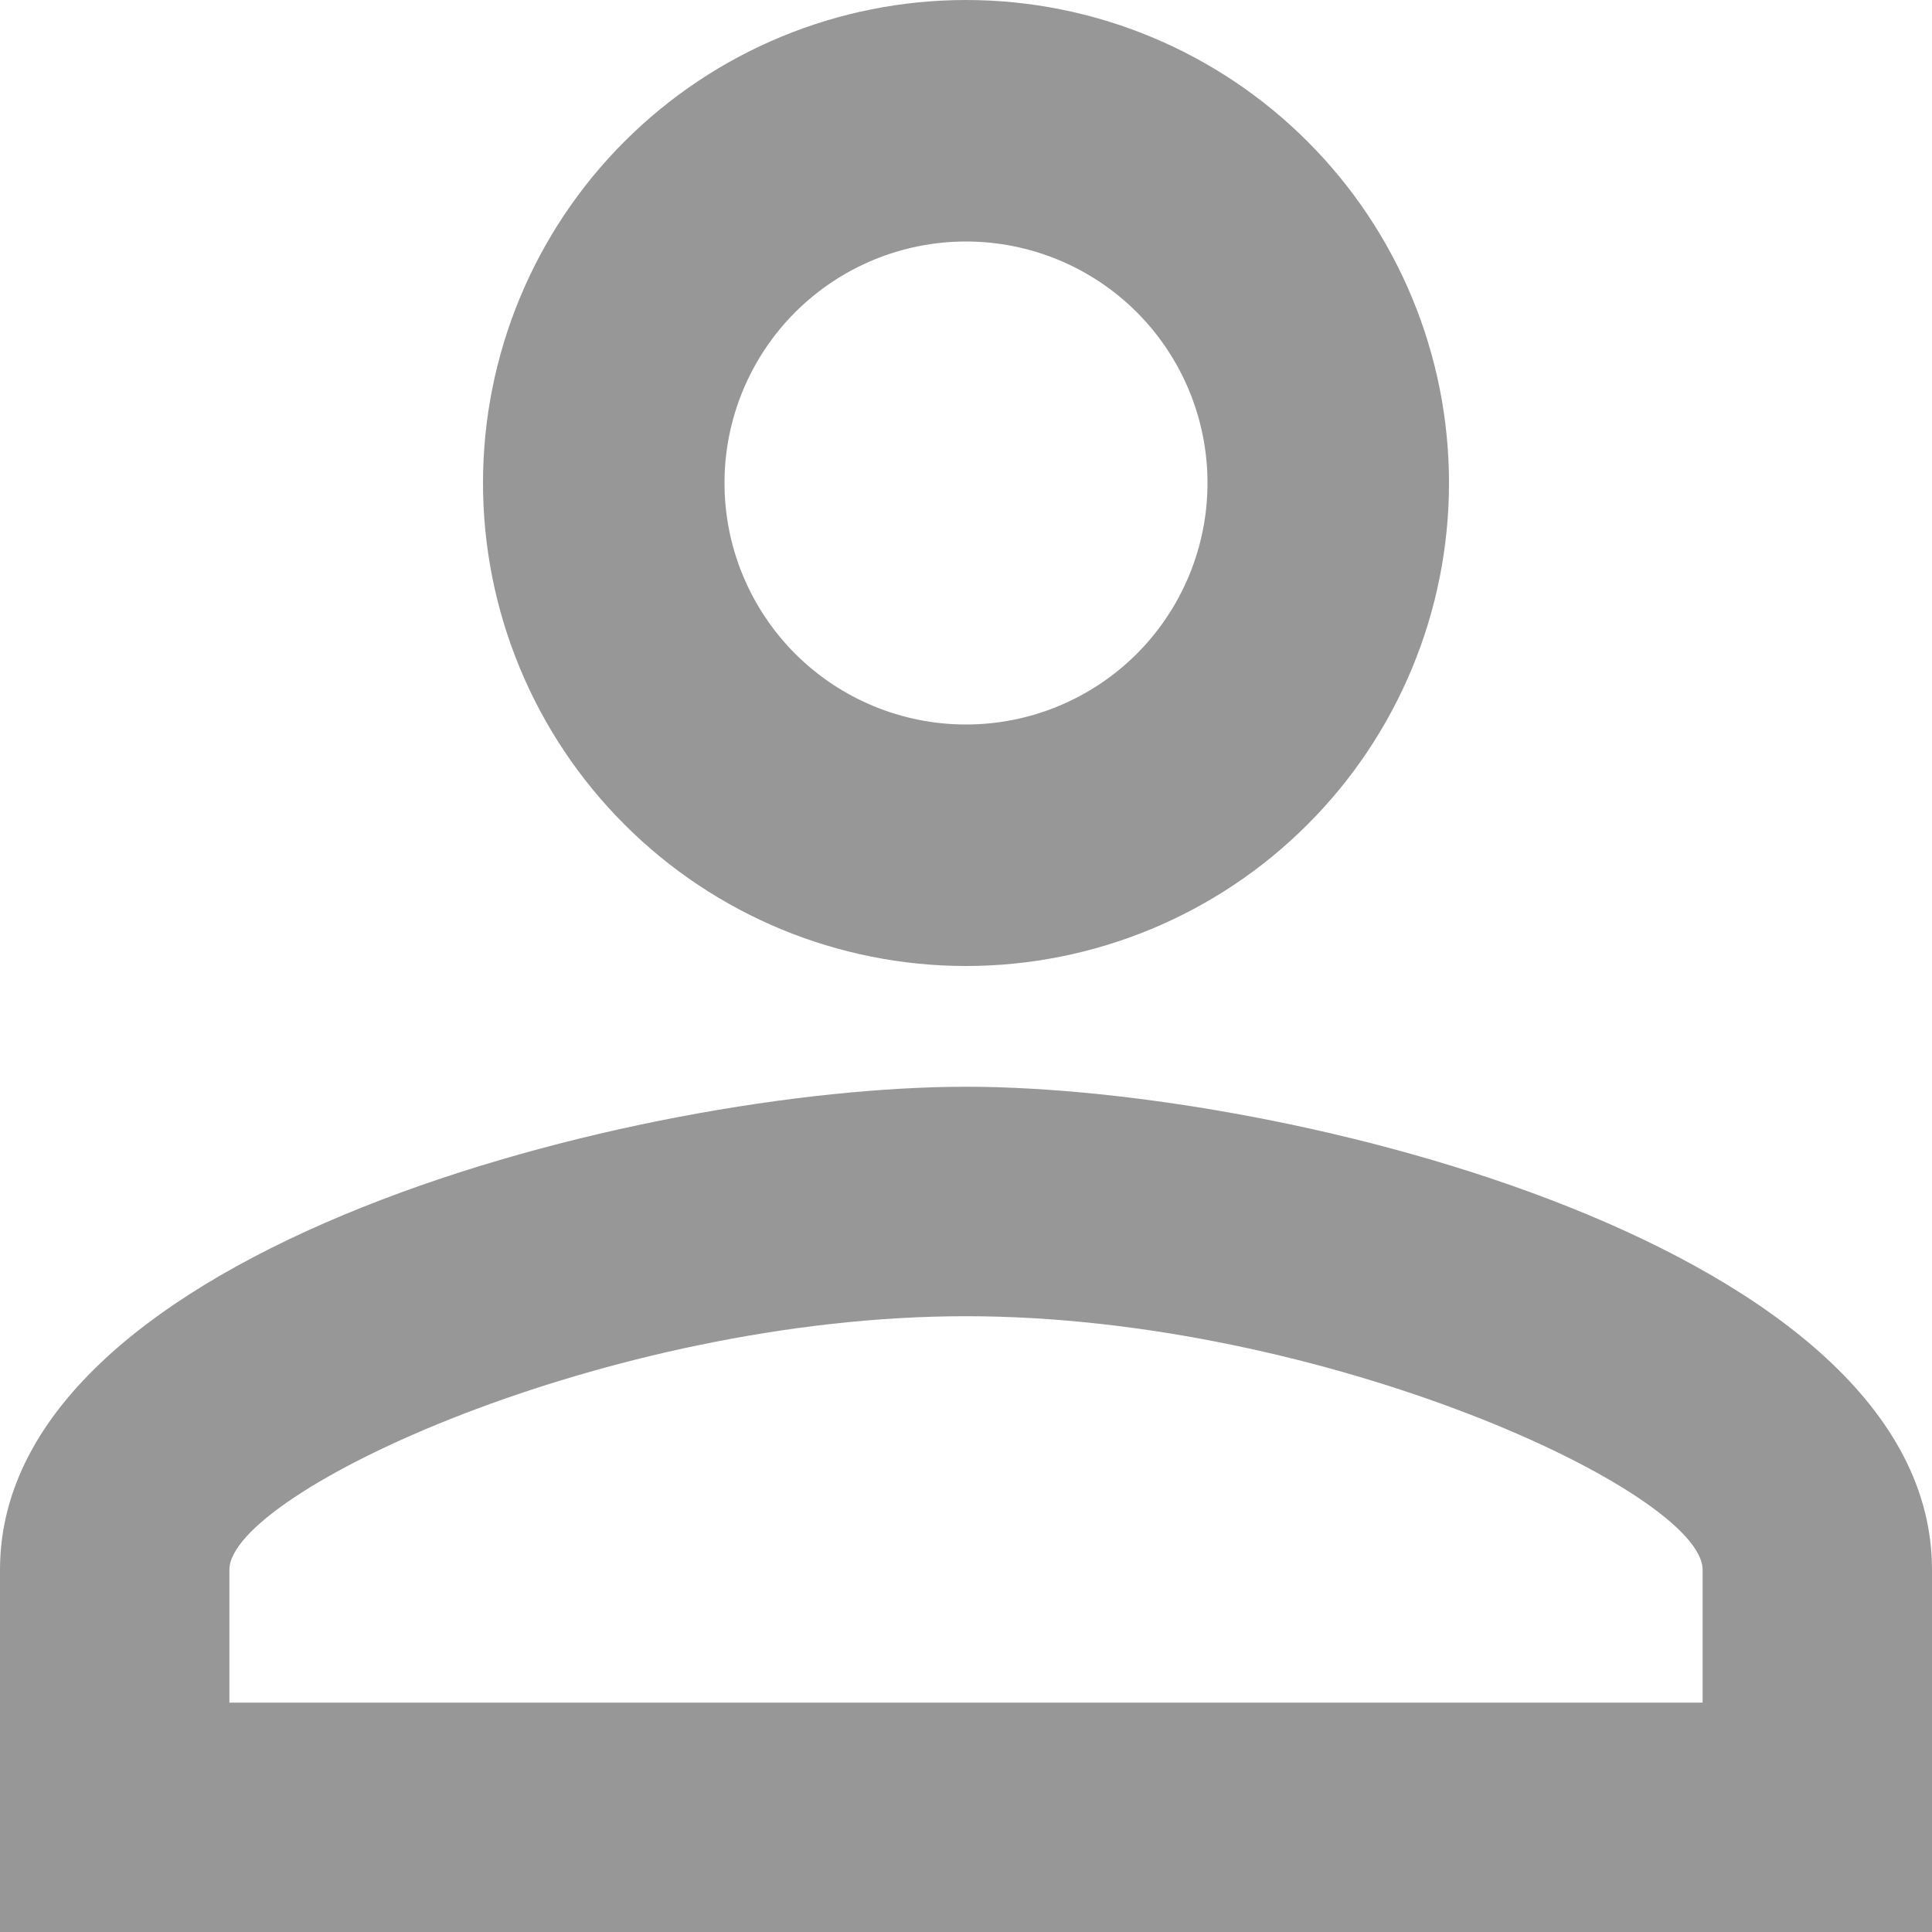
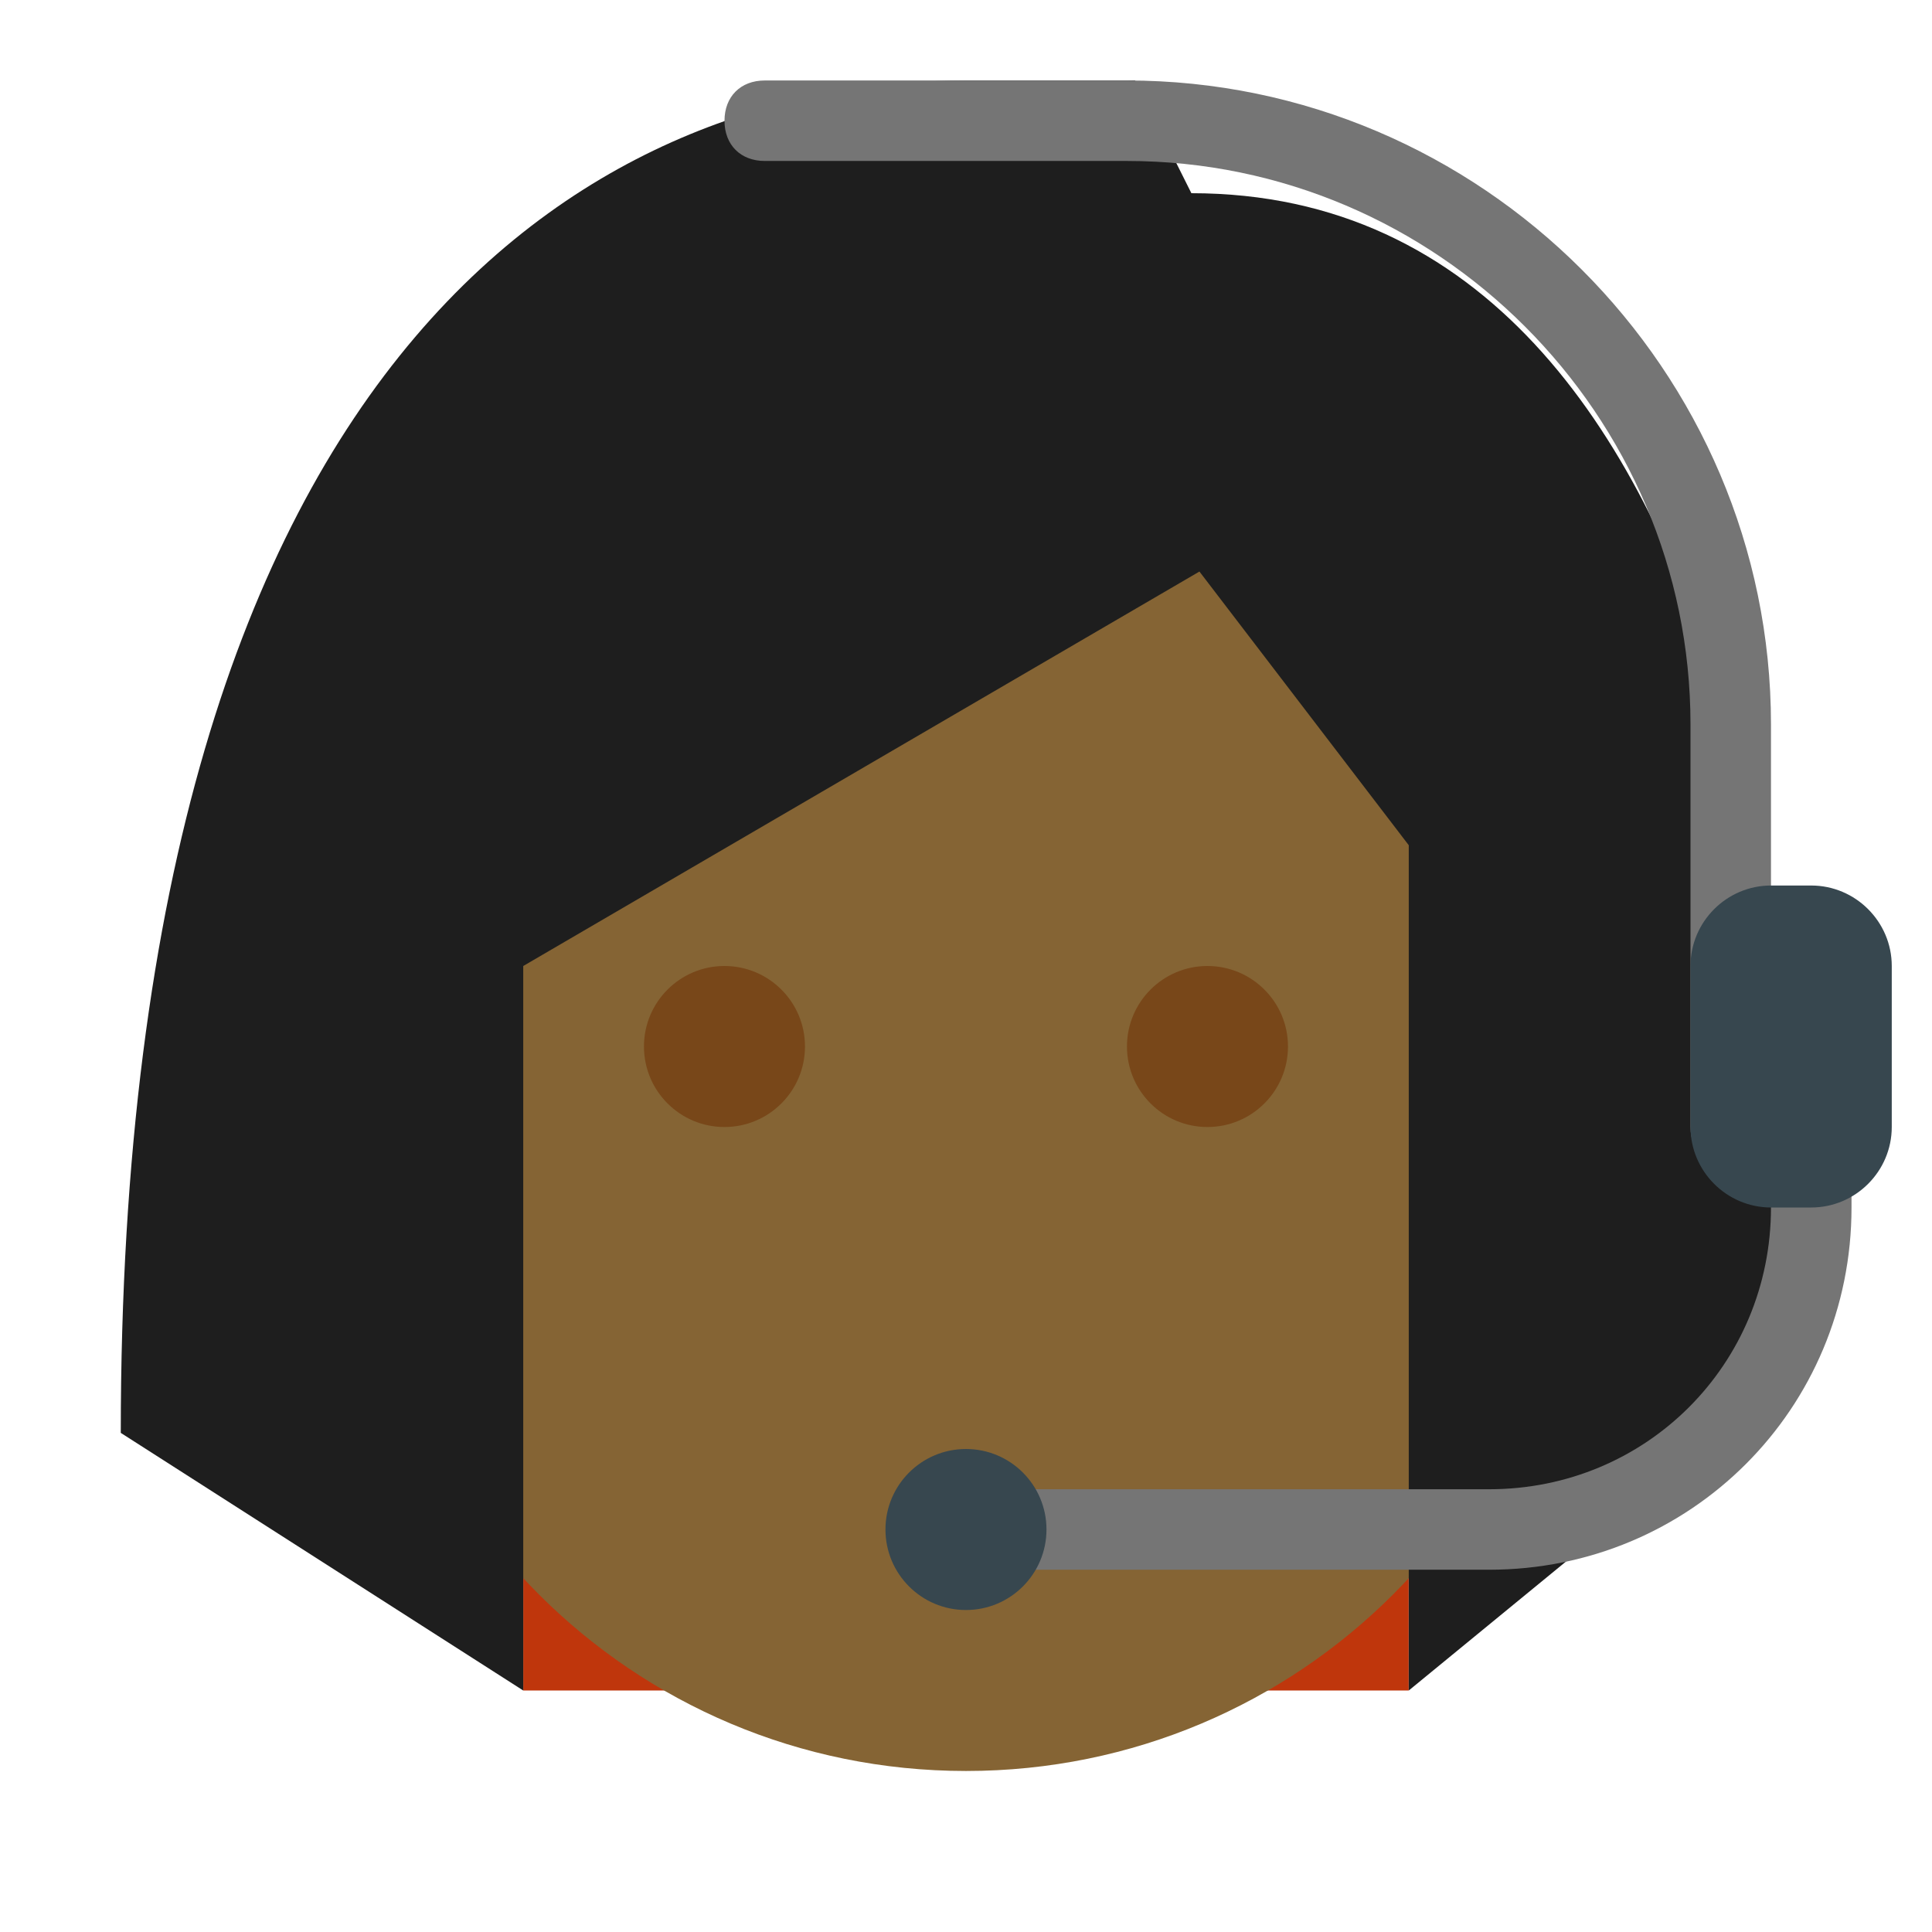
- <svg xmlns="http://www.w3.org/2000/svg" width="33" height="33" viewBox="0 0 30 30" fill="none">
-   <path d="M15 0C16.989 0 18.897 0.79 20.303 2.197C21.71 3.603 22.5 5.511 22.5 7.5C22.5 9.489 21.71 11.397 20.303 12.803C18.897 14.21 16.989 15 15 15C13.011 15 11.103 14.21 9.697 12.803C8.29 11.397 7.5 9.489 7.5 7.5C7.5 5.511 8.29 3.603 9.697 2.197C11.103 0.79 13.011 0 15 0ZM15 3.75C14.005 3.75 13.052 4.145 12.348 4.848C11.645 5.552 11.25 6.505 11.25 7.5C11.25 8.495 11.645 9.448 12.348 10.152C13.052 10.855 14.005 11.25 15 11.25C15.995 11.25 16.948 10.855 17.652 10.152C18.355 9.448 18.75 8.495 18.75 7.5C18.75 6.505 18.355 5.552 17.652 4.848C16.948 4.145 15.995 3.75 15 3.75ZM15 16.875C20.006 16.875 30 19.369 30 24.375V30H0V24.375C0 19.369 9.994 16.875 15 16.875ZM15 20.438C9.431 20.438 3.562 23.175 3.562 24.375V26.438H26.438V24.375C26.438 23.175 20.569 20.438 15 20.438Z" fill="#979797" />
+ <svg xmlns="http://www.w3.org/2000/svg" width="35" height="35" viewBox="0 0 35 35" fill="none">
+   <path d="M9.479 21.875H25.52V30.625H9.479V21.875Z" fill="#BF360C" />
+   <path d="M7.292 21.875C8.902 21.875 10.208 20.57 10.208 18.959C10.208 17.348 8.902 16.042 7.292 16.042C5.681 16.042 4.375 17.348 4.375 18.959C4.375 20.57 5.681 21.875 7.292 21.875Z" fill="#FFA726" />
+   <path d="M27.708 21.875C29.319 21.875 30.624 20.57 30.624 18.959C30.624 17.348 29.319 16.042 27.708 16.042C26.097 16.042 24.791 17.348 24.791 18.959C24.791 20.57 26.097 21.875 27.708 21.875Z" fill="#FFA726" />
+   <path d="M28.438 13.854C28.438 4.593 6.562 7.802 6.562 13.854V21.145C6.562 27.197 11.448 32.083 17.5 32.083C23.552 32.083 28.438 27.197 28.438 21.145V13.854Z" fill="#856434" />
+   <path d="M21.874 20.417C22.68 20.417 23.333 19.764 23.333 18.958C23.333 18.153 22.68 17.5 21.874 17.5C21.069 17.5 20.416 18.153 20.416 18.958C20.416 19.764 21.069 20.417 21.874 20.417Z" fill="#784719" />
+   <path d="M13.124 20.417C13.93 20.417 14.583 19.764 14.583 18.958C14.583 18.153 13.93 17.5 13.124 17.5C12.319 17.5 11.666 18.153 11.666 18.958C11.666 19.764 12.319 20.417 13.124 20.417Z" fill="#784719" />
+   <path d="M17.5 1.458C11.302 1.458 2.188 5.687 2.188 25.958L9.479 30.625V17.5L21.729 10.354L25.521 15.312V30.625L32.812 24.645C32.812 20.562 32.156 3.5 21.583 3.5L20.562 1.458H17.5Z" fill="#1E1E1E" />
+   <path d="M32.812 17.5C32.375 17.5 32.083 17.791 32.083 18.229V13.125C32.083 6.708 26.833 1.458 20.417 1.458H13.854C13.417 1.458 13.125 1.75 13.125 2.187C13.125 2.625 13.417 2.916 13.854 2.916H20.417C26.031 2.916 30.625 7.51 30.625 13.125V20.416C30.625 20.854 30.917 21.145 31.354 21.145C31.792 21.145 32.083 20.854 32.083 20.416V21.875C32.083 24.718 29.823 26.979 26.979 26.979H17.5C17.062 26.979 16.771 27.27 16.771 27.708C16.771 28.145 17.062 28.437 17.5 28.437H26.979C30.625 28.437 33.542 25.52 33.542 21.875V18.229C33.542 17.791 33.25 17.5 32.812 17.5Z" fill="#757575" />
+   <path d="M32.812 16.042H32.083C31.281 16.042 30.625 16.698 30.625 17.5V20.417C30.625 21.219 31.281 21.875 32.083 21.875H32.812C33.615 21.875 34.271 21.219 34.271 20.417V17.5C34.271 16.698 33.615 16.042 32.812 16.042Z" fill="#37474F" />
+   <path d="M17.499 29.167C18.305 29.167 18.958 28.514 18.958 27.708C18.958 26.903 18.305 26.25 17.499 26.25C16.694 26.25 16.041 26.903 16.041 27.708C16.041 28.514 16.694 29.167 17.499 29.167Z" fill="#37474F" />
</svg>
